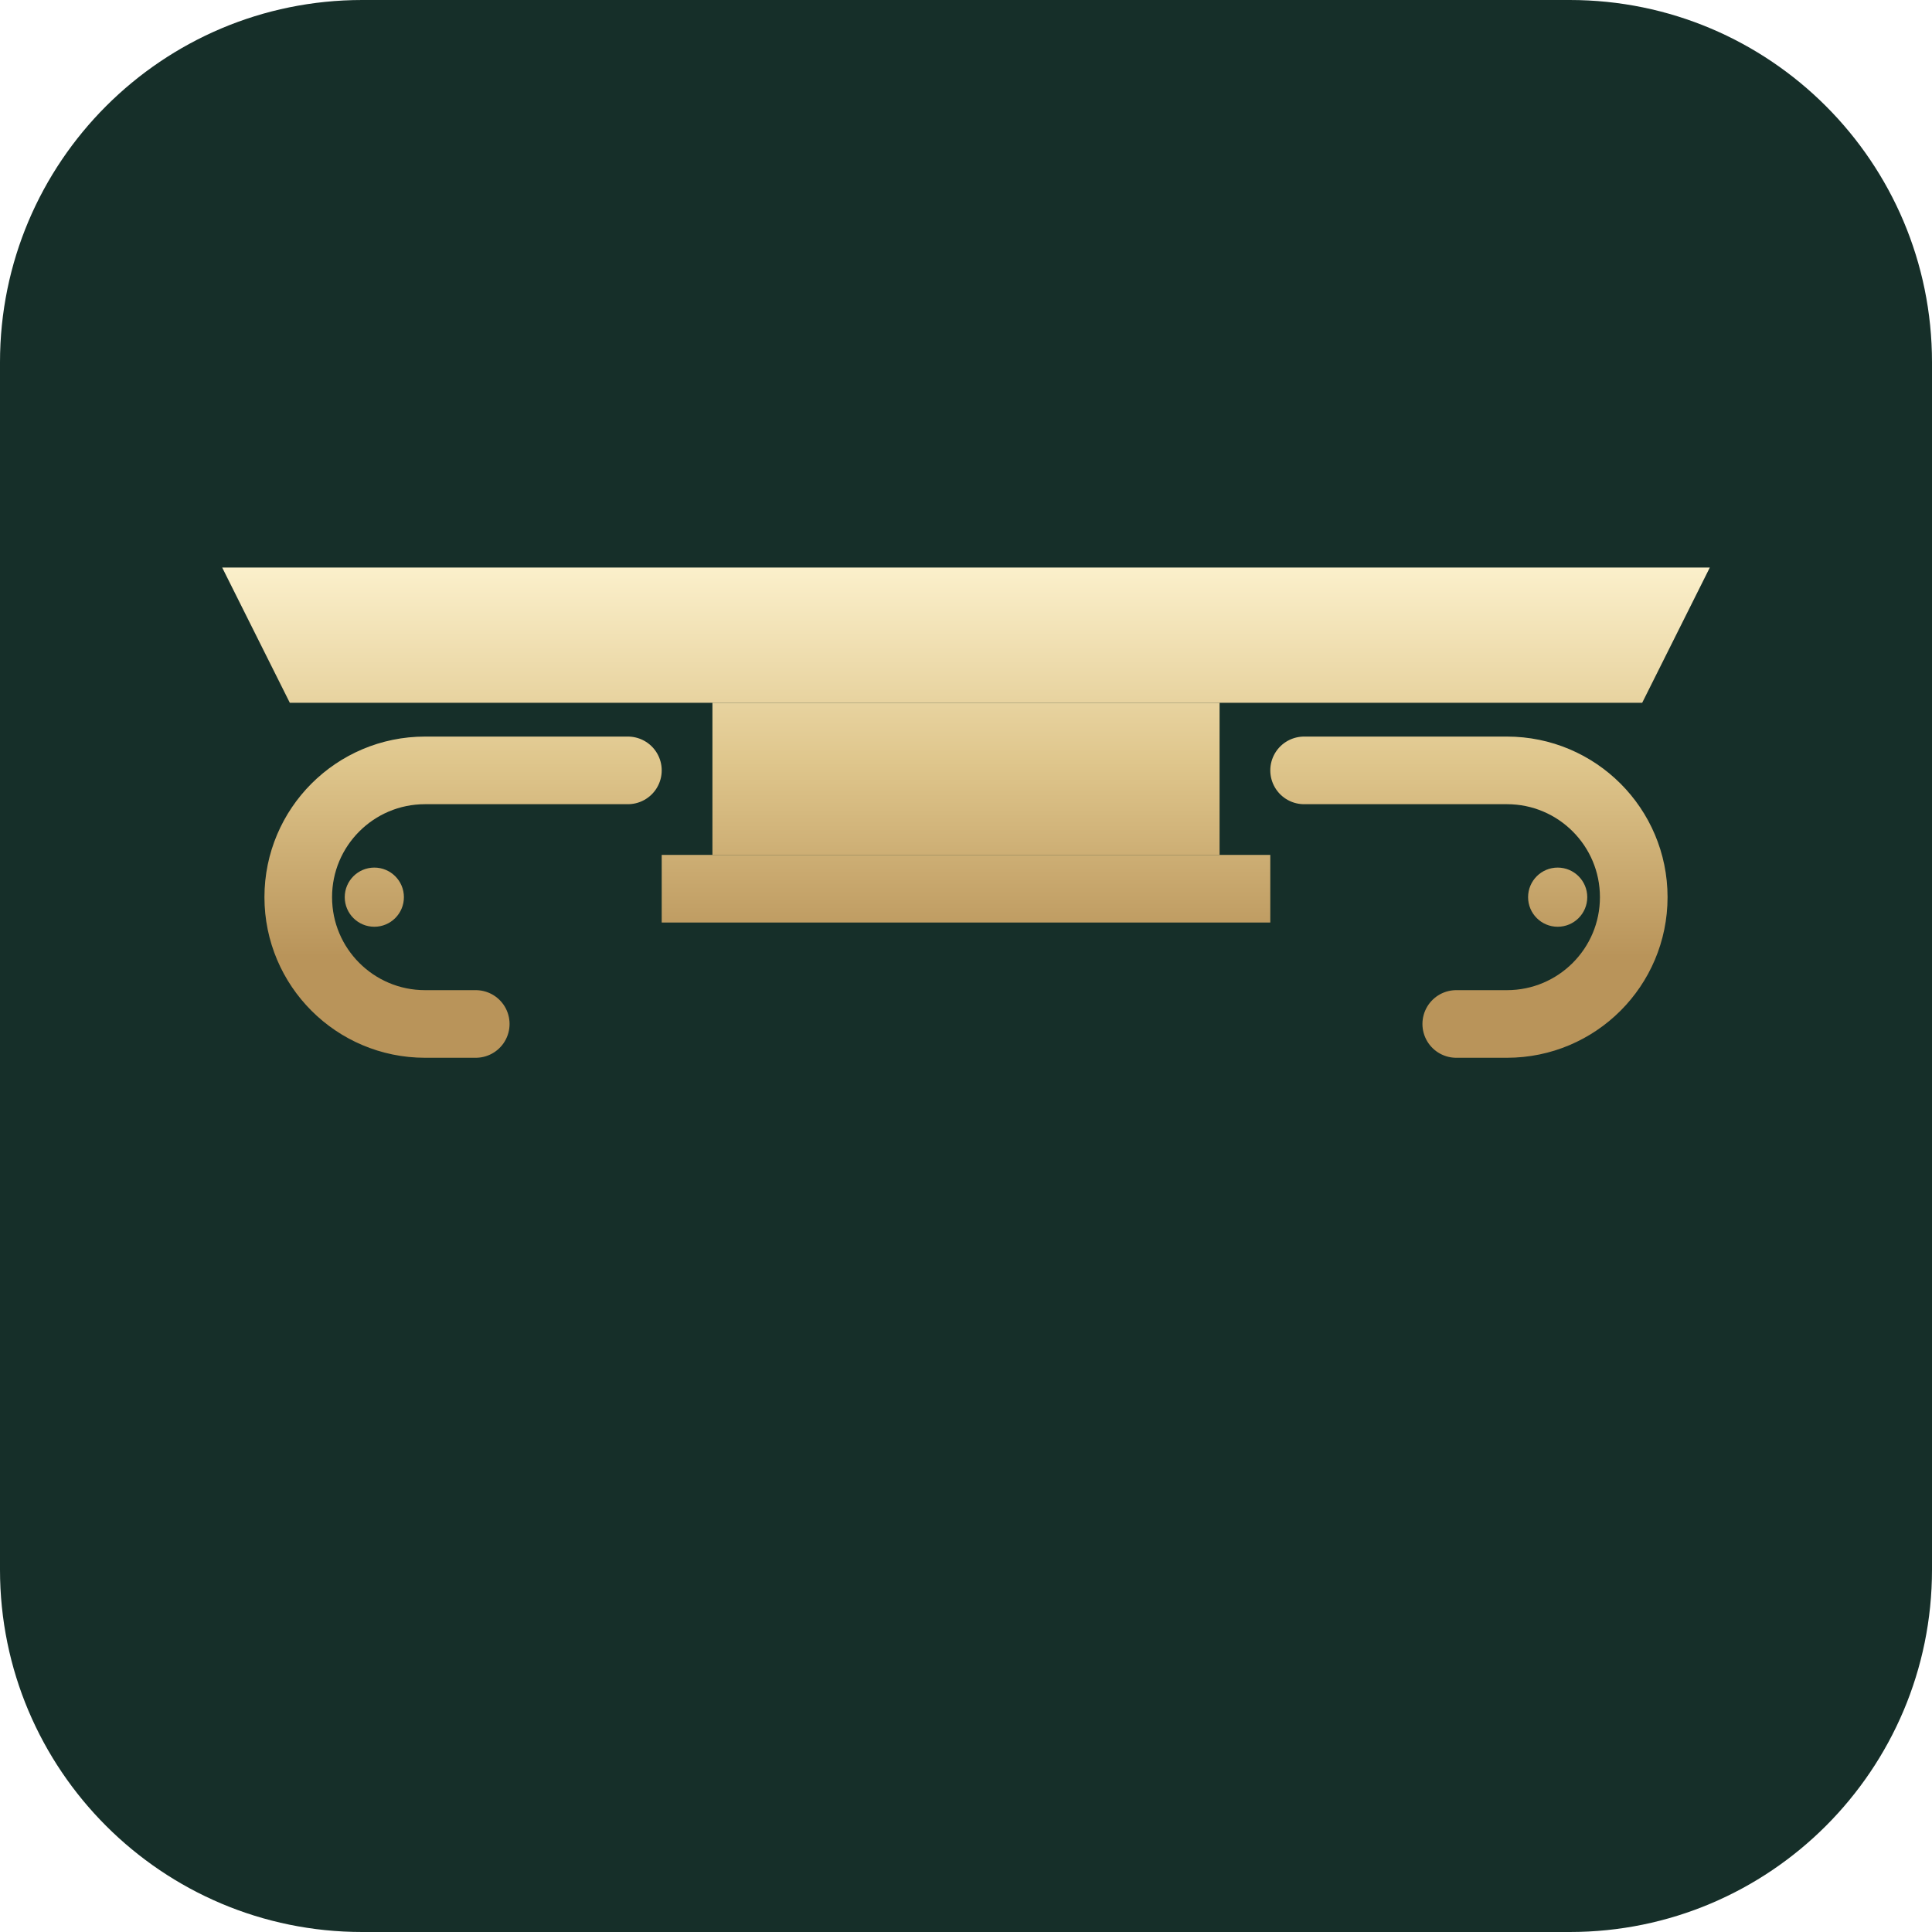
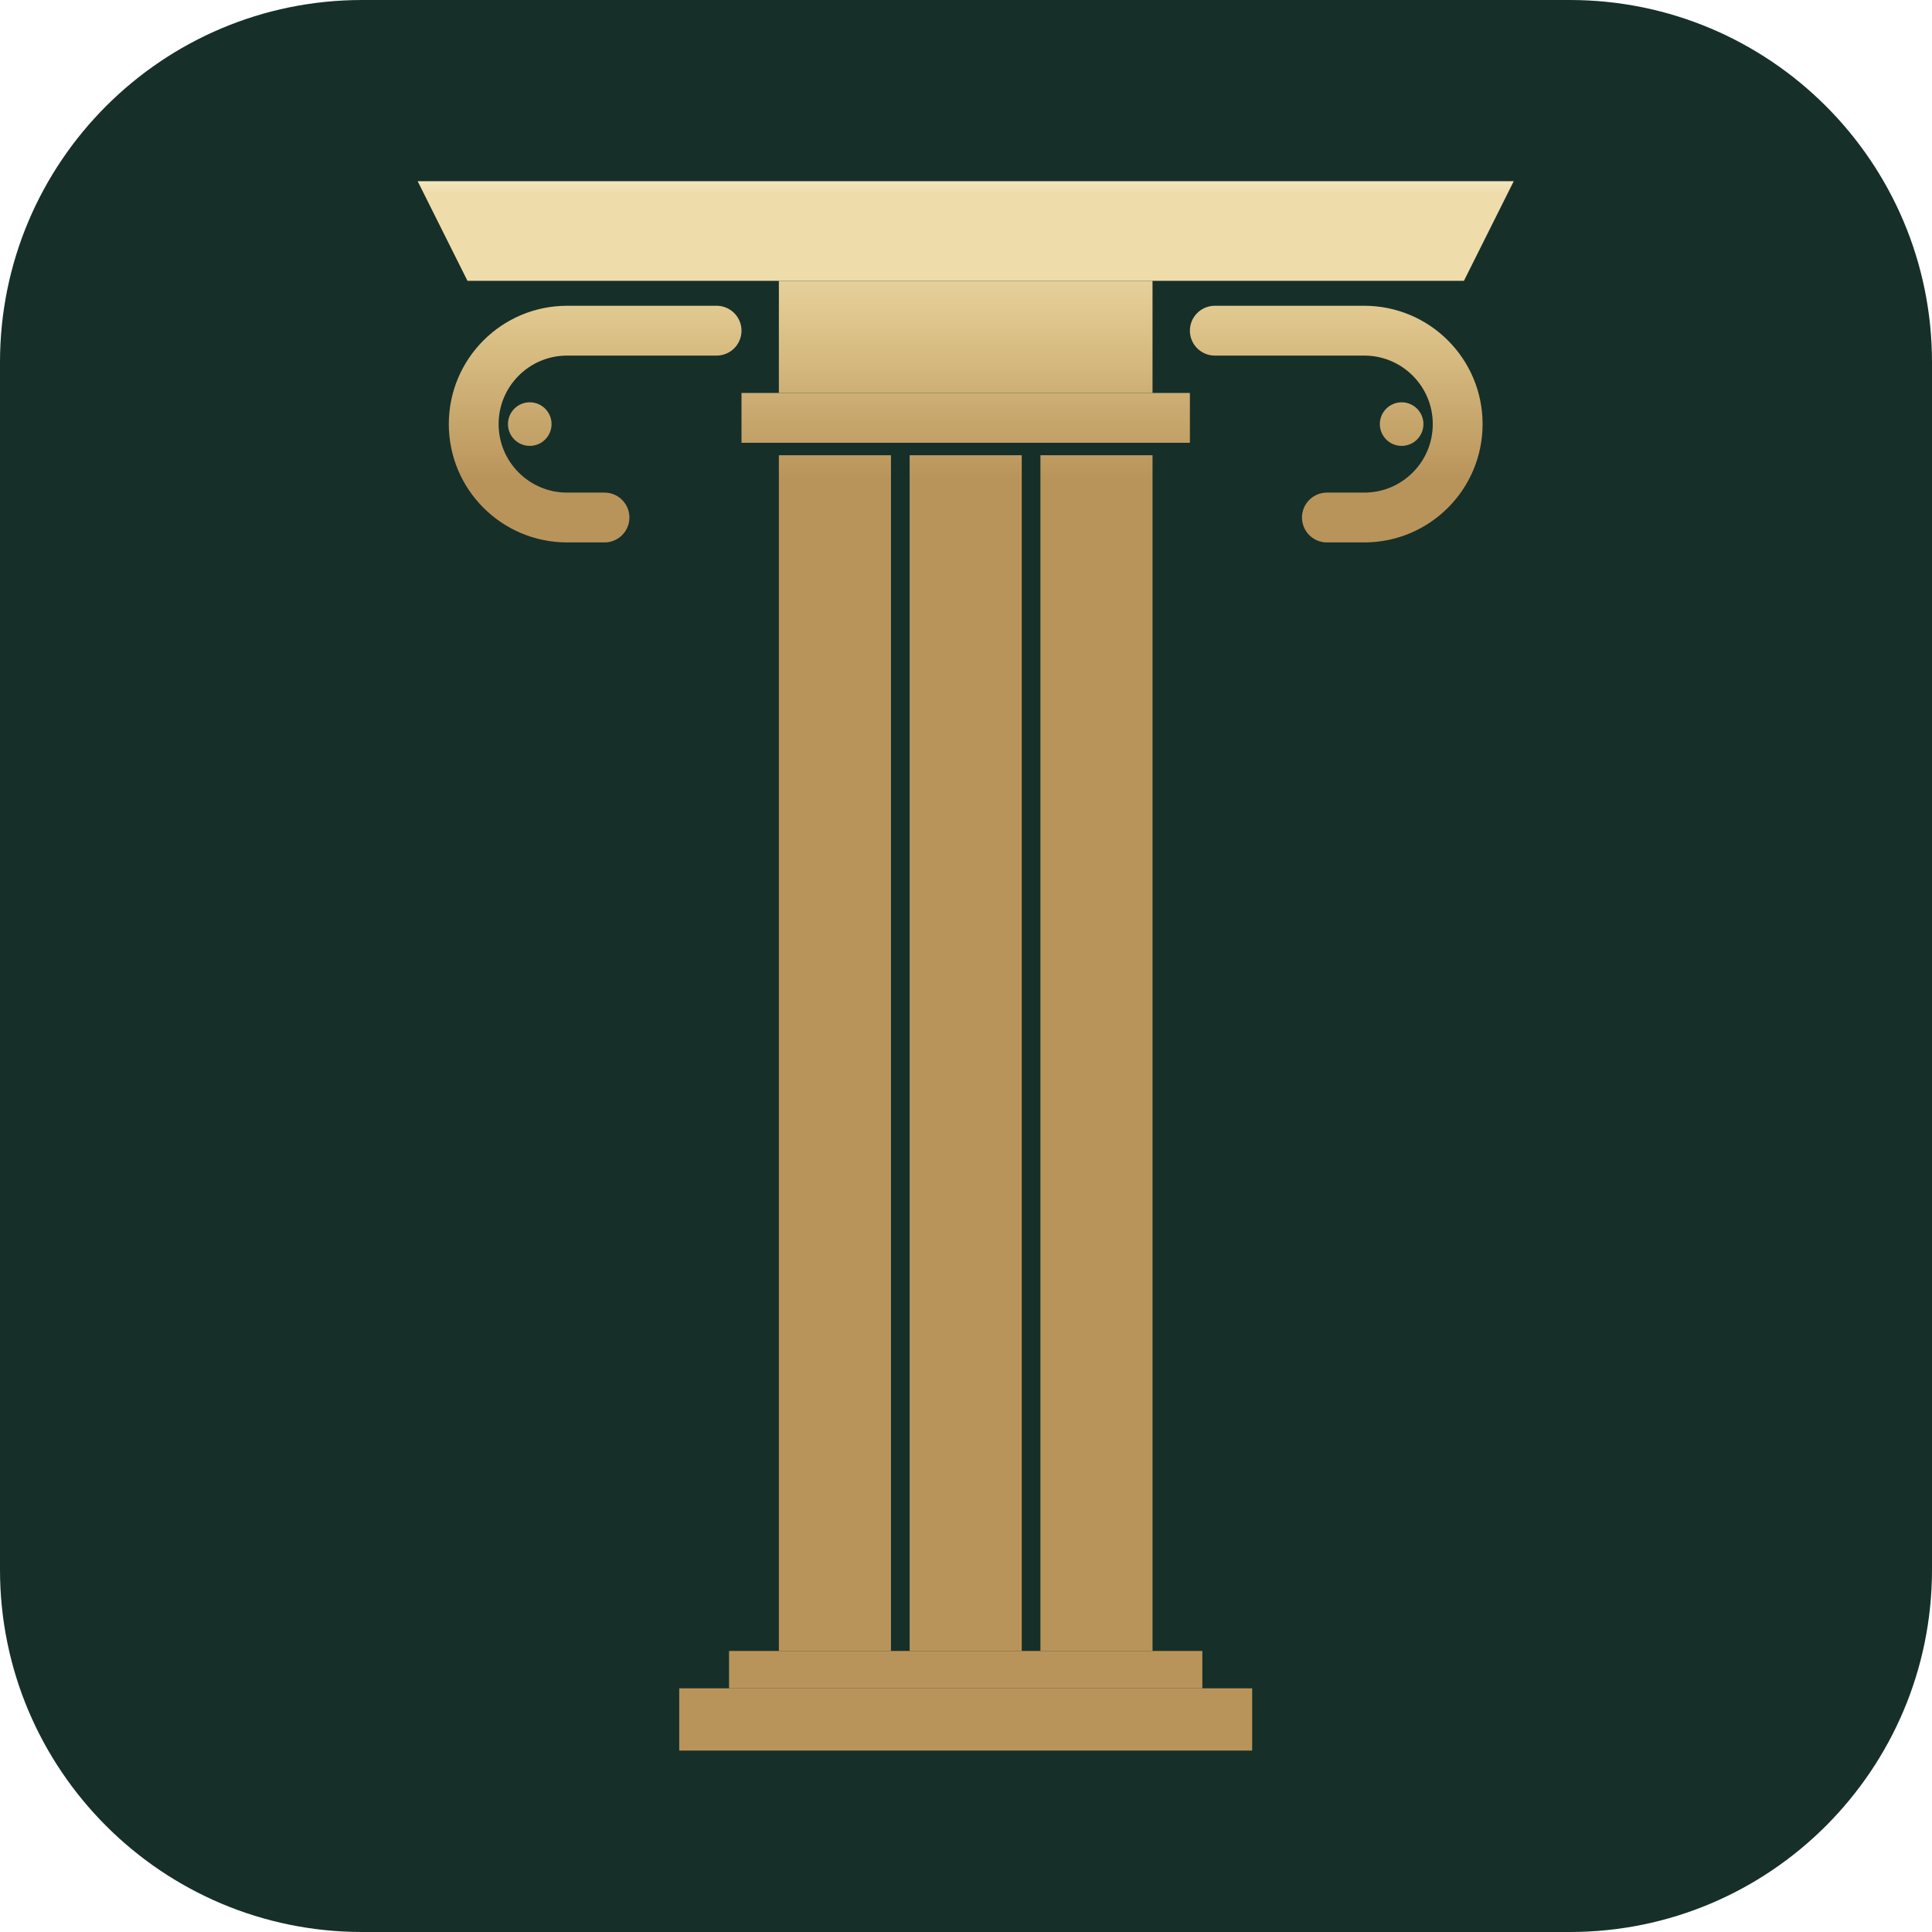
<svg xmlns="http://www.w3.org/2000/svg" viewBox="0 0 64 64" width="64" height="64" role="img" aria-label="Al-Jehad International Co.">
  <defs>
-     <linearGradient id="badgeGold" gradientUnits="userSpaceOnUse" x1="0" y1="10" x2="0" y2="56">
+     <linearGradient id="badgeGold" gradientUnits="userSpaceOnUse" x1="0" y1="6" x2="0" y2="58">
      <stop offset="0" stop-color="#FBF0CB" />
      <stop offset="0.5" stop-color="#DFC68C" />
      <stop offset="1" stop-color="#B9945A" />
    </linearGradient>
+     <linearGradient id="badgeLit" gradientUnits="userSpaceOnUse" x1="0" y1="6" x2="0" y2="12">
+       <stop offset="0" stop-color="#FFF8DF" />
+       <stop offset="1" stop-color="#EEDCAB" />
+     </linearGradient>
  </defs>
  <rect width="64" height="64" rx="12" fill="#162F29" />
-   <g transform="translate(4 16) scale(0.28)">
+   <g transform="translate(11.36 3.94) scale(0.2063)">
    <g fill="url(#badgeGold)">
-       <path d="M12 10 H188 L180 26 H20 Z" />
+       <path d="M12 10 H188 L180 26 H20 Z" fill="url(#badgeLit)" />
      <path d="M70 26 H130 V44 H70 Z" />
      <path d="M64 44 H136 V52 H64 Z" />
    </g>
    <g fill="none" stroke="url(#badgeGold)" stroke-width="8" stroke-linecap="round" stroke-linejoin="round">
      <path d="M60 34 H36 a15 15 0 0 0 0 30 h6" />
      <path d="M140 34 H164 a15 15 0 0 1 0 30 h-6" />
    </g>
    <g fill="url(#badgeGold)">
      <circle cx="30" cy="49" r="3.5" />
      <circle cx="170" cy="49" r="3.5" />
    </g>
+     <g fill="url(#badgeGold)">
+       <rect x="70" y="54" width="18" height="192" />
+       <rect x="91" y="54" width="18" height="192" />
+       <rect x="112" y="54" width="18" height="192" />
+       <path d="M62 246 H138 V252 H62 Z" />
+       <path d="M54 252 H146 V262 H54 Z" />
+     </g>
  </g>
</svg>
